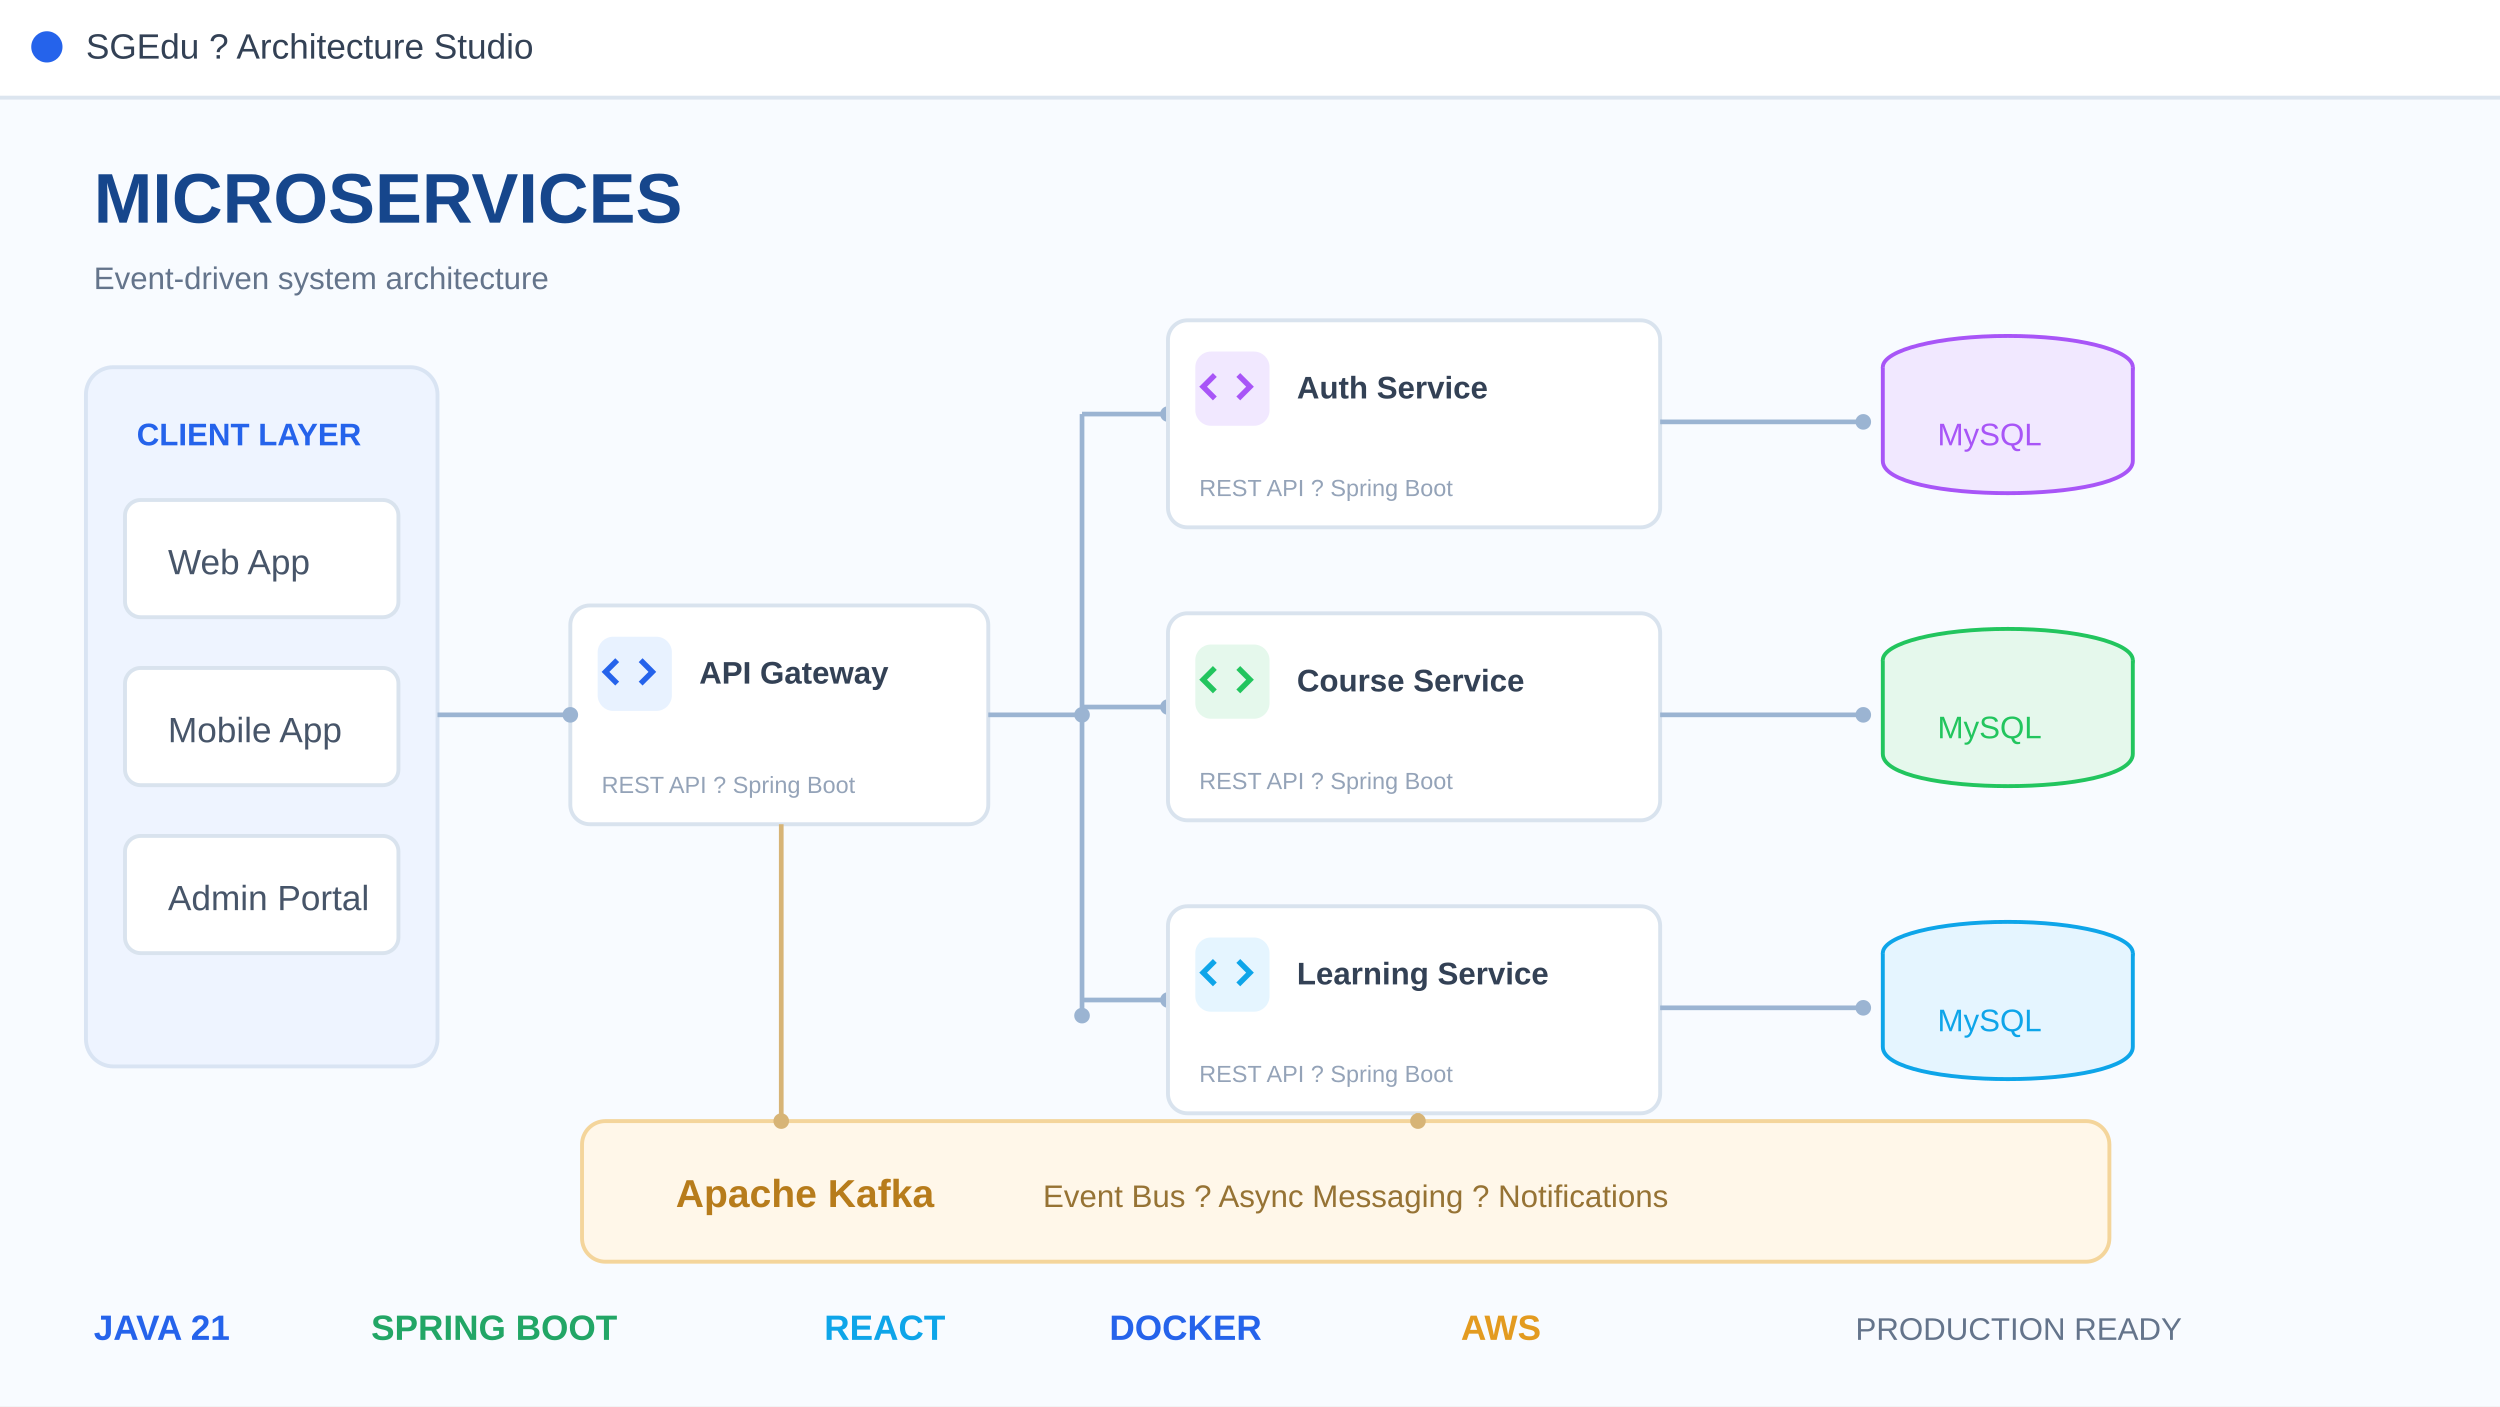
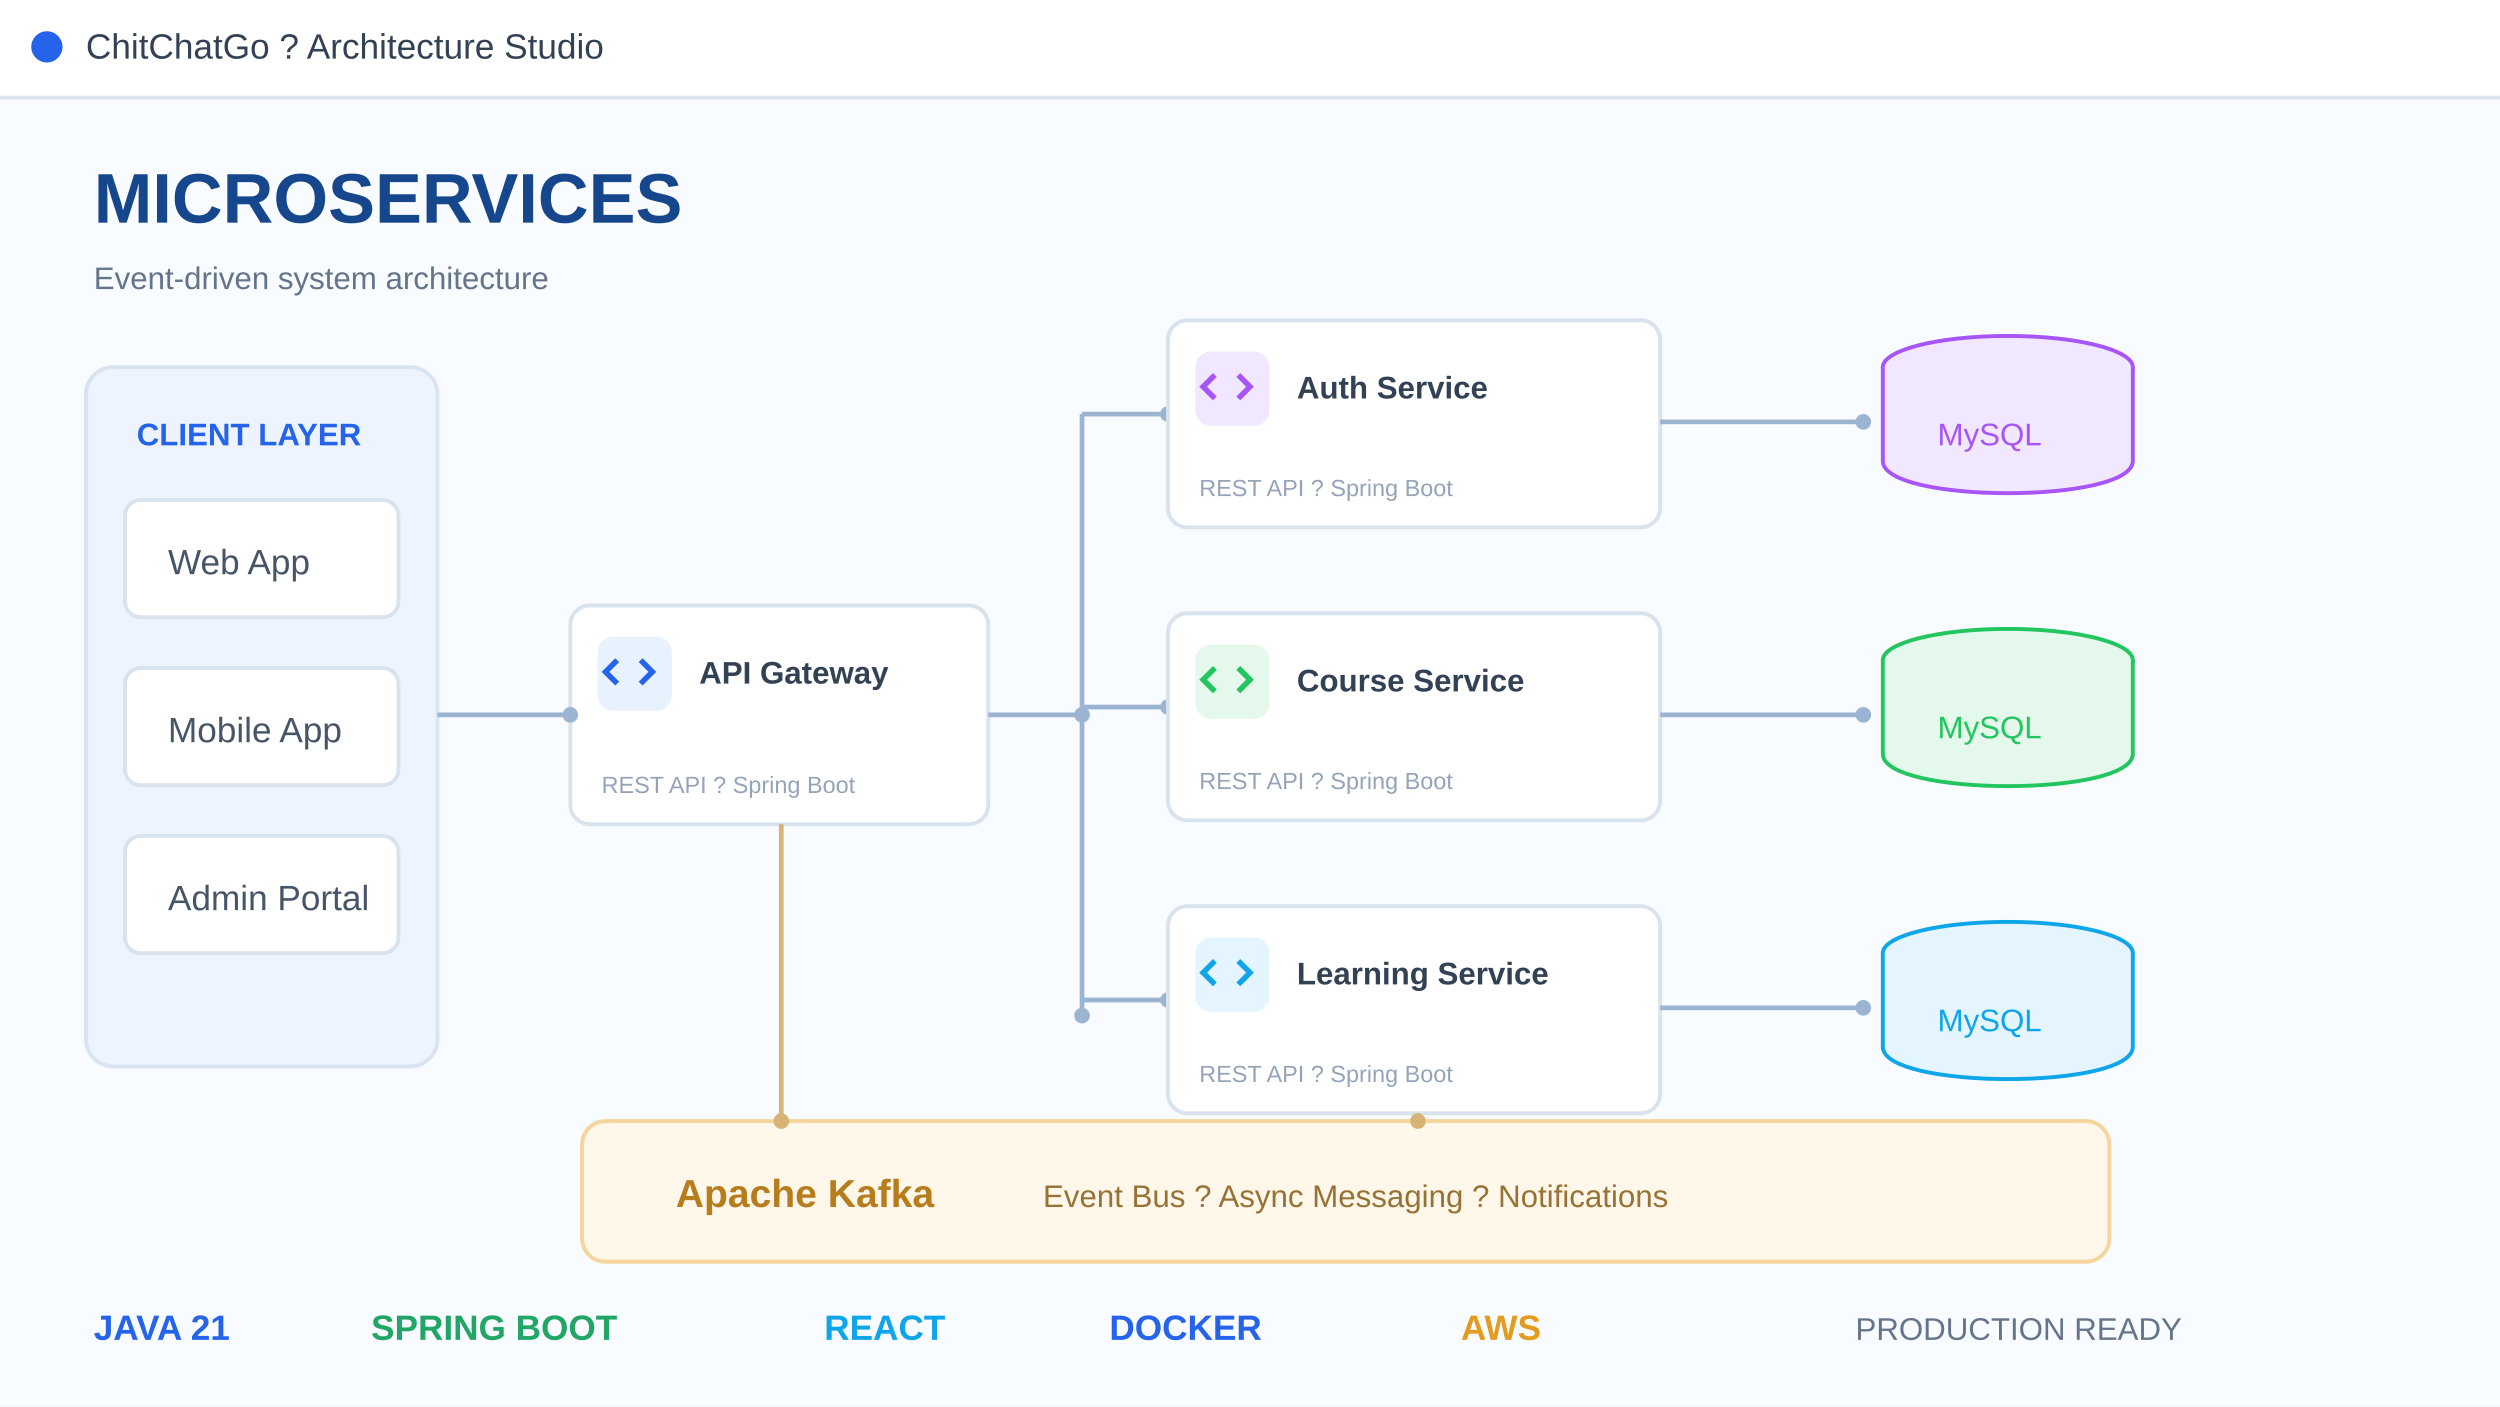
<svg xmlns="http://www.w3.org/2000/svg" width="640" height="360" viewBox="0 0 640 360">
  <rect width="640" height="360" fill="#f8fbff" />
  <rect width="640" height="25" fill="white" />
  <circle cx="12" cy="12" r="4" fill="#2563eb" />
-   <text x="22" y="15" font-family="Arial" font-size="9" fill="#334155">SGEdu ? Architecture Studio</text>
+   <text x="22" y="15" font-family="Arial" font-size="9" fill="#334155">ChitChatGo ? Architecture Studio</text>
  <path d="M0 25H640" stroke="#dce5ef" />
  <text x="24" y="57" font-family="Arial,sans-serif" font-size="18" fill="#16468c" font-weight="bold">MICROSERVICES</text>
  <text x="24" y="74" font-family="Arial,sans-serif" font-size="8" fill="#64748b" font-weight="normal">Event-driven system architecture</text>
  <rect x="22" y="94" width="90" height="179" rx="7" fill="#eef4ff" stroke="#d9e4f3" />
  <text x="35" y="114" font-family="Arial,sans-serif" font-size="8" fill="#2563eb" font-weight="bold">CLIENT LAYER</text>
  <rect x="32" y="128" width="70" height="30" rx="4" fill="white" stroke="#d9e3ee" />
  <text x="43" y="147" font-family="Arial,sans-serif" font-size="9" fill="#475569" font-weight="normal">Web App</text>
  <rect x="32" y="171" width="70" height="30" rx="4" fill="white" stroke="#d9e3ee" />
  <text x="43" y="190" font-family="Arial,sans-serif" font-size="9" fill="#475569" font-weight="normal">Mobile App</text>
  <rect x="32" y="214" width="70" height="30" rx="4" fill="white" stroke="#d9e3ee" />
  <text x="43" y="233" font-family="Arial,sans-serif" font-size="9" fill="#475569" font-weight="normal">Admin Portal</text>
  <rect x="146" y="155" width="107" height="56" rx="5" fill="white" stroke="#d9e3ee" />
  <rect x="153" y="163" width="19" height="19" rx="4" fill="#e8f2ff" />
  <path d="m158 169 -3 3 3 3 m6 -6 3 3 -3 3" fill="none" stroke="#2563eb" stroke-width="1.4" />
  <text x="179" y="175" font-family="Arial,sans-serif" font-size="8" fill="#334155" font-weight="bold">API Gateway</text>
  <text x="154" y="203" font-family="Arial,sans-serif" font-size="6" fill="#94a3b8" font-weight="normal">REST API ? Spring Boot</text>
  <path d="M112 183 L146 183" fill="none" stroke="#9bb4d2" stroke-width="1.2" />
  <circle cx="146" cy="183" r="2" fill="#9bb4d2" />
  <path d="M253 183 L277 183" fill="none" stroke="#9bb4d2" stroke-width="1.2" />
  <circle cx="277" cy="183" r="2" fill="#9bb4d2" />
  <path d="M277 106 L277 260" fill="none" stroke="#9bb4d2" stroke-width="1.2" />
  <circle cx="277" cy="260" r="2" fill="#9bb4d2" />
  <path d="M277 106 L299 106" fill="none" stroke="#9bb4d2" stroke-width="1.2" />
  <circle cx="299" cy="106" r="2" fill="#9bb4d2" />
  <rect x="299" y="82" width="126" height="53" rx="5" fill="white" stroke="#d9e3ee" />
  <rect x="306" y="90" width="19" height="19" rx="4" fill="#f1e8ff" />
  <path d="m311 96 -3 3 3 3 m6 -6 3 3 -3 3" fill="none" stroke="#a855f7" stroke-width="1.4" />
  <text x="332" y="102" font-family="Arial,sans-serif" font-size="8" fill="#334155" font-weight="bold">Auth Service</text>
  <text x="307" y="127" font-family="Arial,sans-serif" font-size="6" fill="#94a3b8" font-weight="normal">REST API ? Spring Boot</text>
  <path d="M425 108 L477 108" fill="none" stroke="#9bb4d2" stroke-width="1.2" />
  <circle cx="477" cy="108" r="2" fill="#9bb4d2" />
  <ellipse cx="514" cy="94" rx="32" ry="8" fill="#f1e8ff" stroke="#a855f7" />
  <path d="M482 94v24c0 11 64 11 64 0v-24" fill="#f1e8ff" stroke="#a855f7" />
  <text x="496" y="114" font-family="Arial,sans-serif" font-size="8" fill="#a855f7" font-weight="normal">MySQL</text>
  <path d="M277 181 L299 181" fill="none" stroke="#9bb4d2" stroke-width="1.2" />
  <circle cx="299" cy="181" r="2" fill="#9bb4d2" />
  <rect x="299" y="157" width="126" height="53" rx="5" fill="white" stroke="#d9e3ee" />
  <rect x="306" y="165" width="19" height="19" rx="4" fill="#e5f8ec" />
  <path d="m311 171 -3 3 3 3 m6 -6 3 3 -3 3" fill="none" stroke="#22c55e" stroke-width="1.4" />
  <text x="332" y="177" font-family="Arial,sans-serif" font-size="8" fill="#334155" font-weight="bold">Course Service</text>
  <text x="307" y="202" font-family="Arial,sans-serif" font-size="6" fill="#94a3b8" font-weight="normal">REST API ? Spring Boot</text>
  <path d="M425 183 L477 183" fill="none" stroke="#9bb4d2" stroke-width="1.2" />
  <circle cx="477" cy="183" r="2" fill="#9bb4d2" />
  <ellipse cx="514" cy="169" rx="32" ry="8" fill="#e5f8ec" stroke="#22c55e" />
  <path d="M482 169v24c0 11 64 11 64 0v-24" fill="#e5f8ec" stroke="#22c55e" />
  <text x="496" y="189" font-family="Arial,sans-serif" font-size="8" fill="#22c55e" font-weight="normal">MySQL</text>
  <path d="M277 256 L299 256" fill="none" stroke="#9bb4d2" stroke-width="1.2" />
  <circle cx="299" cy="256" r="2" fill="#9bb4d2" />
  <rect x="299" y="232" width="126" height="53" rx="5" fill="white" stroke="#d9e3ee" />
  <rect x="306" y="240" width="19" height="19" rx="4" fill="#e5f5ff" />
  <path d="m311 246 -3 3 3 3 m6 -6 3 3 -3 3" fill="none" stroke="#0ea5e9" stroke-width="1.4" />
  <text x="332" y="252" font-family="Arial,sans-serif" font-size="8" fill="#334155" font-weight="bold">Learning Service</text>
  <text x="307" y="277" font-family="Arial,sans-serif" font-size="6" fill="#94a3b8" font-weight="normal">REST API ? Spring Boot</text>
  <path d="M425 258 L477 258" fill="none" stroke="#9bb4d2" stroke-width="1.2" />
  <circle cx="477" cy="258" r="2" fill="#9bb4d2" />
  <ellipse cx="514" cy="244" rx="32" ry="8" fill="#e5f5ff" stroke="#0ea5e9" />
  <path d="M482 244v24c0 11 64 11 64 0v-24" fill="#e5f5ff" stroke="#0ea5e9" />
  <text x="496" y="264" font-family="Arial,sans-serif" font-size="8" fill="#0ea5e9" font-weight="normal">MySQL</text>
  <rect x="149" y="287" width="391" height="36" rx="6" fill="#fff7e9" stroke="#f4d59b" />
  <text x="173" y="309" font-family="Arial,sans-serif" font-size="10" fill="#b77c1b" font-weight="bold">Apache Kafka</text>
  <text x="267" y="309" font-family="Arial,sans-serif" font-size="8" fill="#967334" font-weight="normal">Event Bus  ?  Async Messaging  ?  Notifications</text>
  <path d="M200 211 L200 287" fill="none" stroke="#d7b476" stroke-width="1.2" />
  <circle cx="200" cy="287" r="2" fill="#d7b476" />
  <path d="M363 285 L363 287" fill="none" stroke="#d7b476" stroke-width="1.2" />
  <circle cx="363" cy="287" r="2" fill="#d7b476" />
  <text x="24" y="343" font-family="Arial,sans-serif" font-size="9" fill="#2563eb" font-weight="bold">JAVA 21</text>
  <text x="95" y="343" font-family="Arial,sans-serif" font-size="9" fill="#22a666" font-weight="bold">SPRING BOOT</text>
  <text x="211" y="343" font-family="Arial,sans-serif" font-size="9" fill="#0ea5e9" font-weight="bold">REACT</text>
  <text x="284" y="343" font-family="Arial,sans-serif" font-size="9" fill="#2563eb" font-weight="bold">DOCKER</text>
  <text x="374" y="343" font-family="Arial,sans-serif" font-size="9" fill="#e39b20" font-weight="bold">AWS</text>
  <text x="475" y="343" font-family="Arial,sans-serif" font-size="8" fill="#64748b" font-weight="normal">PRODUCTION READY</text>
</svg>
